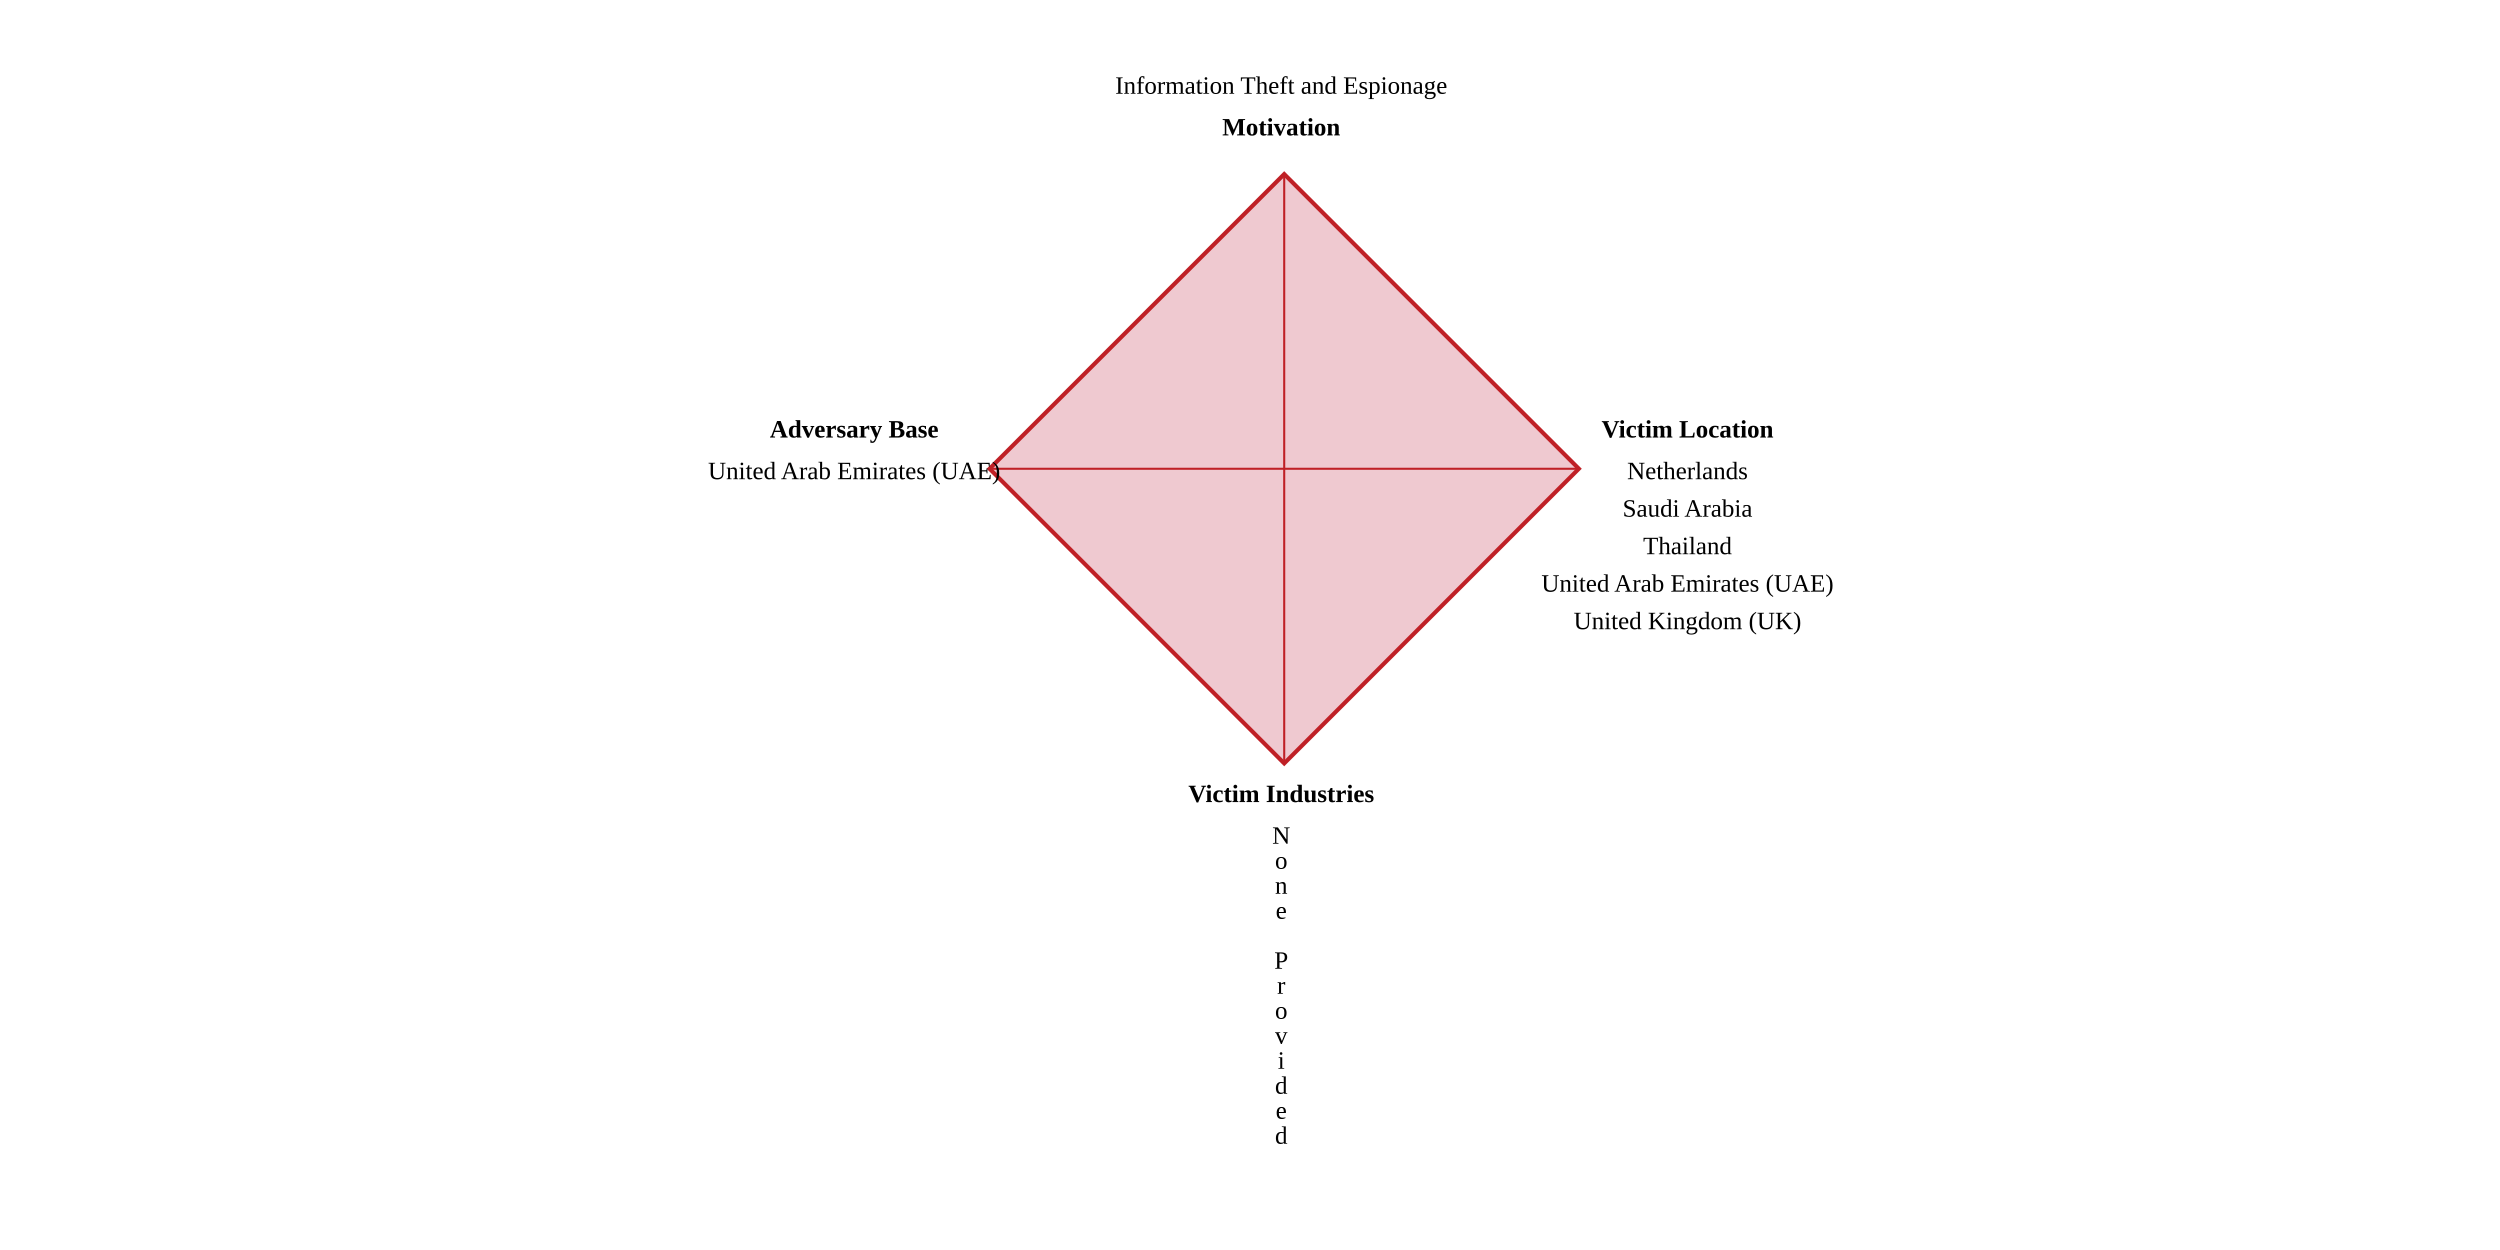
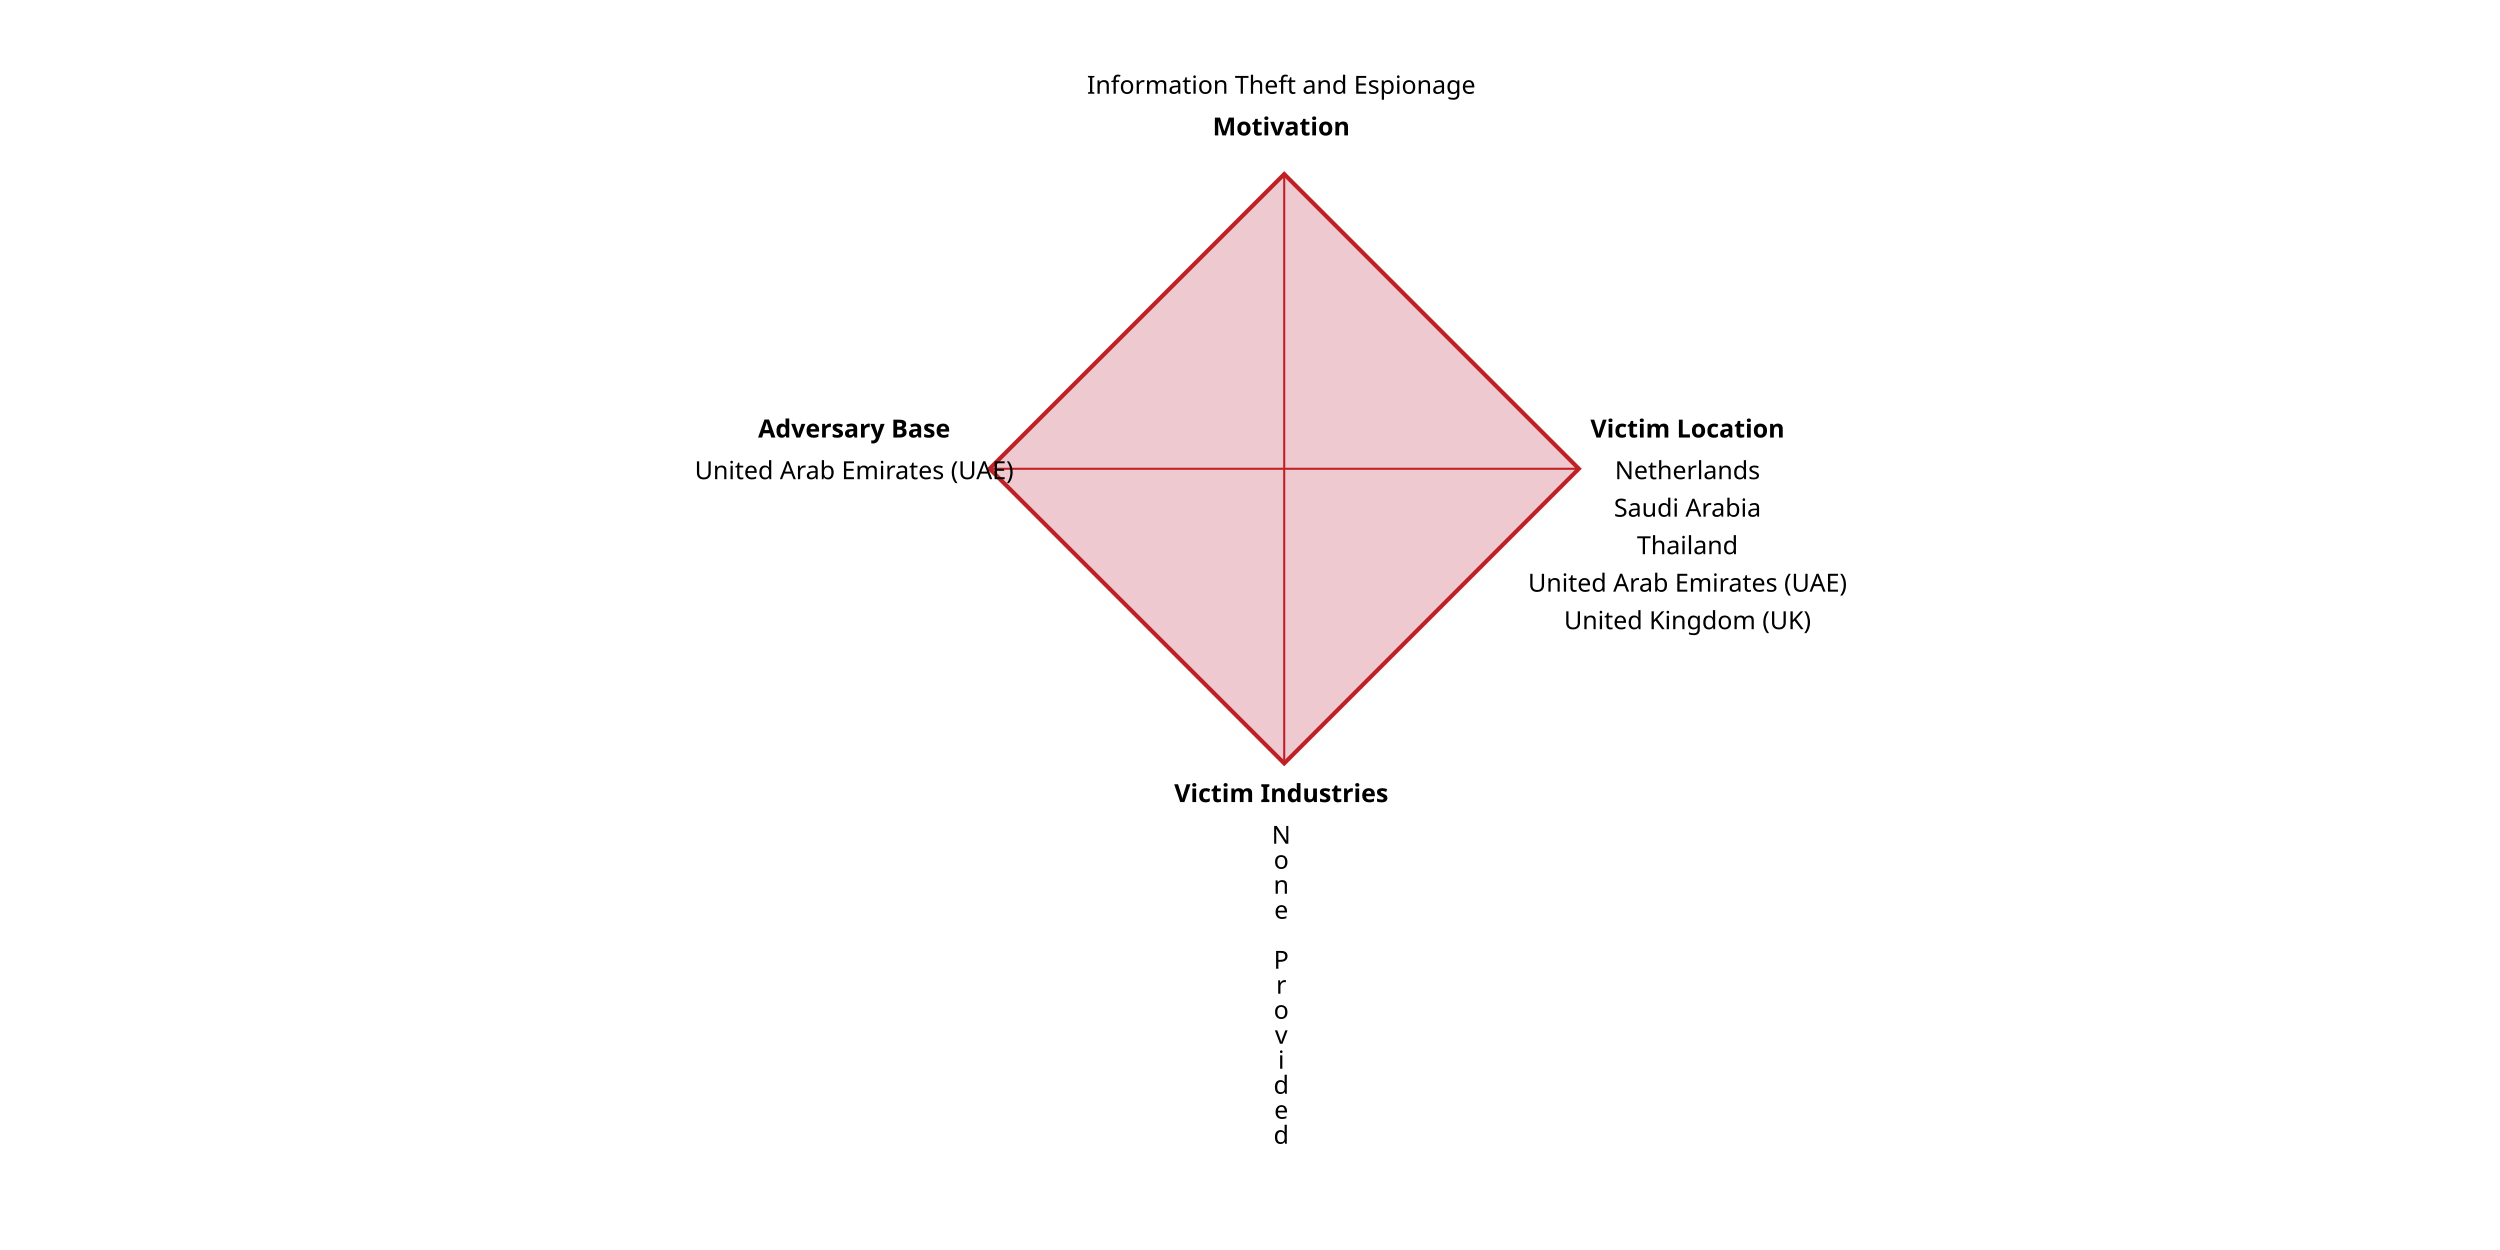
<svg xmlns="http://www.w3.org/2000/svg" viewBox="0 0 1200 600" version="1.1">
  <g transform="translate(475 225) rotate(-45)">
    <rect x="0" y="0" width="200" height="200" fill="#efc9d0" stroke="#bf2026ff" stroke-width="2" />
    <line x1="0" y1="0" x2="200" y2="200" stroke="#bf2026ff" />
    <line x1="0" y1="200" x2="200" y2="0" stroke="#bf2026ff" />
  </g>
  <g id="diamond_labels" transform="translate(475 225)">
-     <text x="140" y="-160" id="svg_motivation" style="font-weight:bold" text-anchor="middle">Motivation</text>
-     <text x="140" y="-180" id="svg_motivation_detail" text-anchor="middle">Information Theft and Espionage</text>
-     <text x="140" y="160" id="svg_industry" style="font-weight:bold" text-anchor="middle">Victim Industries</text>
-     <text x="140" y="180" id="svg_industry_detail" style="font-size:12px" text-anchor="middle">N</text>
-     <text x="140" y="192" id="svg_industry_detail" style="font-size:12px" text-anchor="middle">o</text>
-     <text x="140" y="204" id="svg_industry_detail" style="font-size:12px" text-anchor="middle">n</text>
-     <text x="140" y="216" id="svg_industry_detail" style="font-size:12px" text-anchor="middle">e</text>
-     <text x="140" y="228" id="svg_industry_detail" style="font-size:12px" text-anchor="middle"> </text>
-     <text x="140" y="240" id="svg_industry_detail" style="font-size:12px" text-anchor="middle">P</text>
-     <text x="140" y="252" id="svg_industry_detail" style="font-size:12px" text-anchor="middle">r</text>
-     <text x="140" y="264" id="svg_industry_detail" style="font-size:12px" text-anchor="middle">o</text>
-     <text x="140" y="276" id="svg_industry_detail" style="font-size:12px" text-anchor="middle">v</text>
-     <text x="140" y="288" id="svg_industry_detail" style="font-size:12px" text-anchor="middle">i</text>
-     <text x="140" y="300" id="svg_industry_detail" style="font-size:12px" text-anchor="middle">d</text>
-     <text x="140" y="312" id="svg_industry_detail" style="font-size:12px" text-anchor="middle">e</text>
-     <text x="140" y="324" id="svg_industry_detail" style="font-size:12px" text-anchor="middle">d</text>
-     <text x="-65" y="-15" id="svg_base" style="font-weight:bold" text-anchor="middle">Adversary Base</text>
-     <text x="-65" y="5" id="svg_base_detail" text-anchor="middle">United Arab Emirates (UAE)</text>
-     <text x="335" y="-15" id="svg_victim_country" style="font-weight:bold" text-anchor="middle">Victim Location</text>
-     <text x="335" y="5" id="svg_victim_country_detail" text-anchor="middle">Netherlands</text>
-     <text x="335" y="23" id="svg_victim_country_detail" text-anchor="middle">Saudi Arabia</text>
-     <text x="335" y="41" id="svg_victim_country_detail" text-anchor="middle">Thailand</text>
-     <text x="335" y="59" id="svg_victim_country_detail" text-anchor="middle">United Arab Emirates (UAE)</text>
-     <text x="335" y="77" id="svg_victim_country_detail" text-anchor="middle">United Kingdom (UK)</text>
+     <text x="140" y="-160" id="svg_motivation" style="font-weight:bold" font-family="sans-serif" text-anchor="middle">Motivation</text>
+     <text x="140" y="-180" id="svg_motivation_detail" font-family="sans-serif" text-anchor="middle">Information Theft and Espionage</text>
+     <text x="140" y="160" id="svg_industry" style="font-weight:bold" font-family="sans-serif" text-anchor="middle">Victim Industries</text>
+     <text x="140" y="180" id="svg_industry_detail" style="font-size:12px" font-family="sans-serif" text-anchor="middle">N</text>
+     <text x="140" y="192" id="svg_industry_detail" style="font-size:12px" font-family="sans-serif" text-anchor="middle">o</text>
+     <text x="140" y="204" id="svg_industry_detail" style="font-size:12px" font-family="sans-serif" text-anchor="middle">n</text>
+     <text x="140" y="216" id="svg_industry_detail" style="font-size:12px" font-family="sans-serif" text-anchor="middle">e</text>
+     <text x="140" y="228" id="svg_industry_detail" style="font-size:12px" font-family="sans-serif" text-anchor="middle"> </text>
+     <text x="140" y="240" id="svg_industry_detail" style="font-size:12px" font-family="sans-serif" text-anchor="middle">P</text>
+     <text x="140" y="252" id="svg_industry_detail" style="font-size:12px" font-family="sans-serif" text-anchor="middle">r</text>
+     <text x="140" y="264" id="svg_industry_detail" style="font-size:12px" font-family="sans-serif" text-anchor="middle">o</text>
+     <text x="140" y="276" id="svg_industry_detail" style="font-size:12px" font-family="sans-serif" text-anchor="middle">v</text>
+     <text x="140" y="288" id="svg_industry_detail" style="font-size:12px" font-family="sans-serif" text-anchor="middle">i</text>
+     <text x="140" y="300" id="svg_industry_detail" style="font-size:12px" font-family="sans-serif" text-anchor="middle">d</text>
+     <text x="140" y="312" id="svg_industry_detail" style="font-size:12px" font-family="sans-serif" text-anchor="middle">e</text>
+     <text x="140" y="324" id="svg_industry_detail" style="font-size:12px" font-family="sans-serif" text-anchor="middle">d</text>
+     <text x="-65" y="-15" id="svg_base" style="font-weight:bold" font-family="sans-serif" text-anchor="middle">Adversary Base</text>
+     <text x="-65" y="5" id="svg_base_detail" font-family="sans-serif" text-anchor="middle">United Arab Emirates (UAE)</text>
+     <text x="335" y="-15" id="svg_victim_country" style="font-weight:bold" font-family="sans-serif" text-anchor="middle">Victim Location</text>
+     <text x="335" y="5" id="svg_victim_country_detail" font-family="sans-serif" text-anchor="middle">Netherlands</text>
+     <text x="335" y="23" id="svg_victim_country_detail" font-family="sans-serif" text-anchor="middle">Saudi Arabia</text>
+     <text x="335" y="41" id="svg_victim_country_detail" font-family="sans-serif" text-anchor="middle">Thailand</text>
+     <text x="335" y="59" id="svg_victim_country_detail" font-family="sans-serif" text-anchor="middle">United Arab Emirates (UAE)</text>
+     <text x="335" y="77" id="svg_victim_country_detail" font-family="sans-serif" text-anchor="middle">United Kingdom (UK)</text>
  </g>
</svg>
